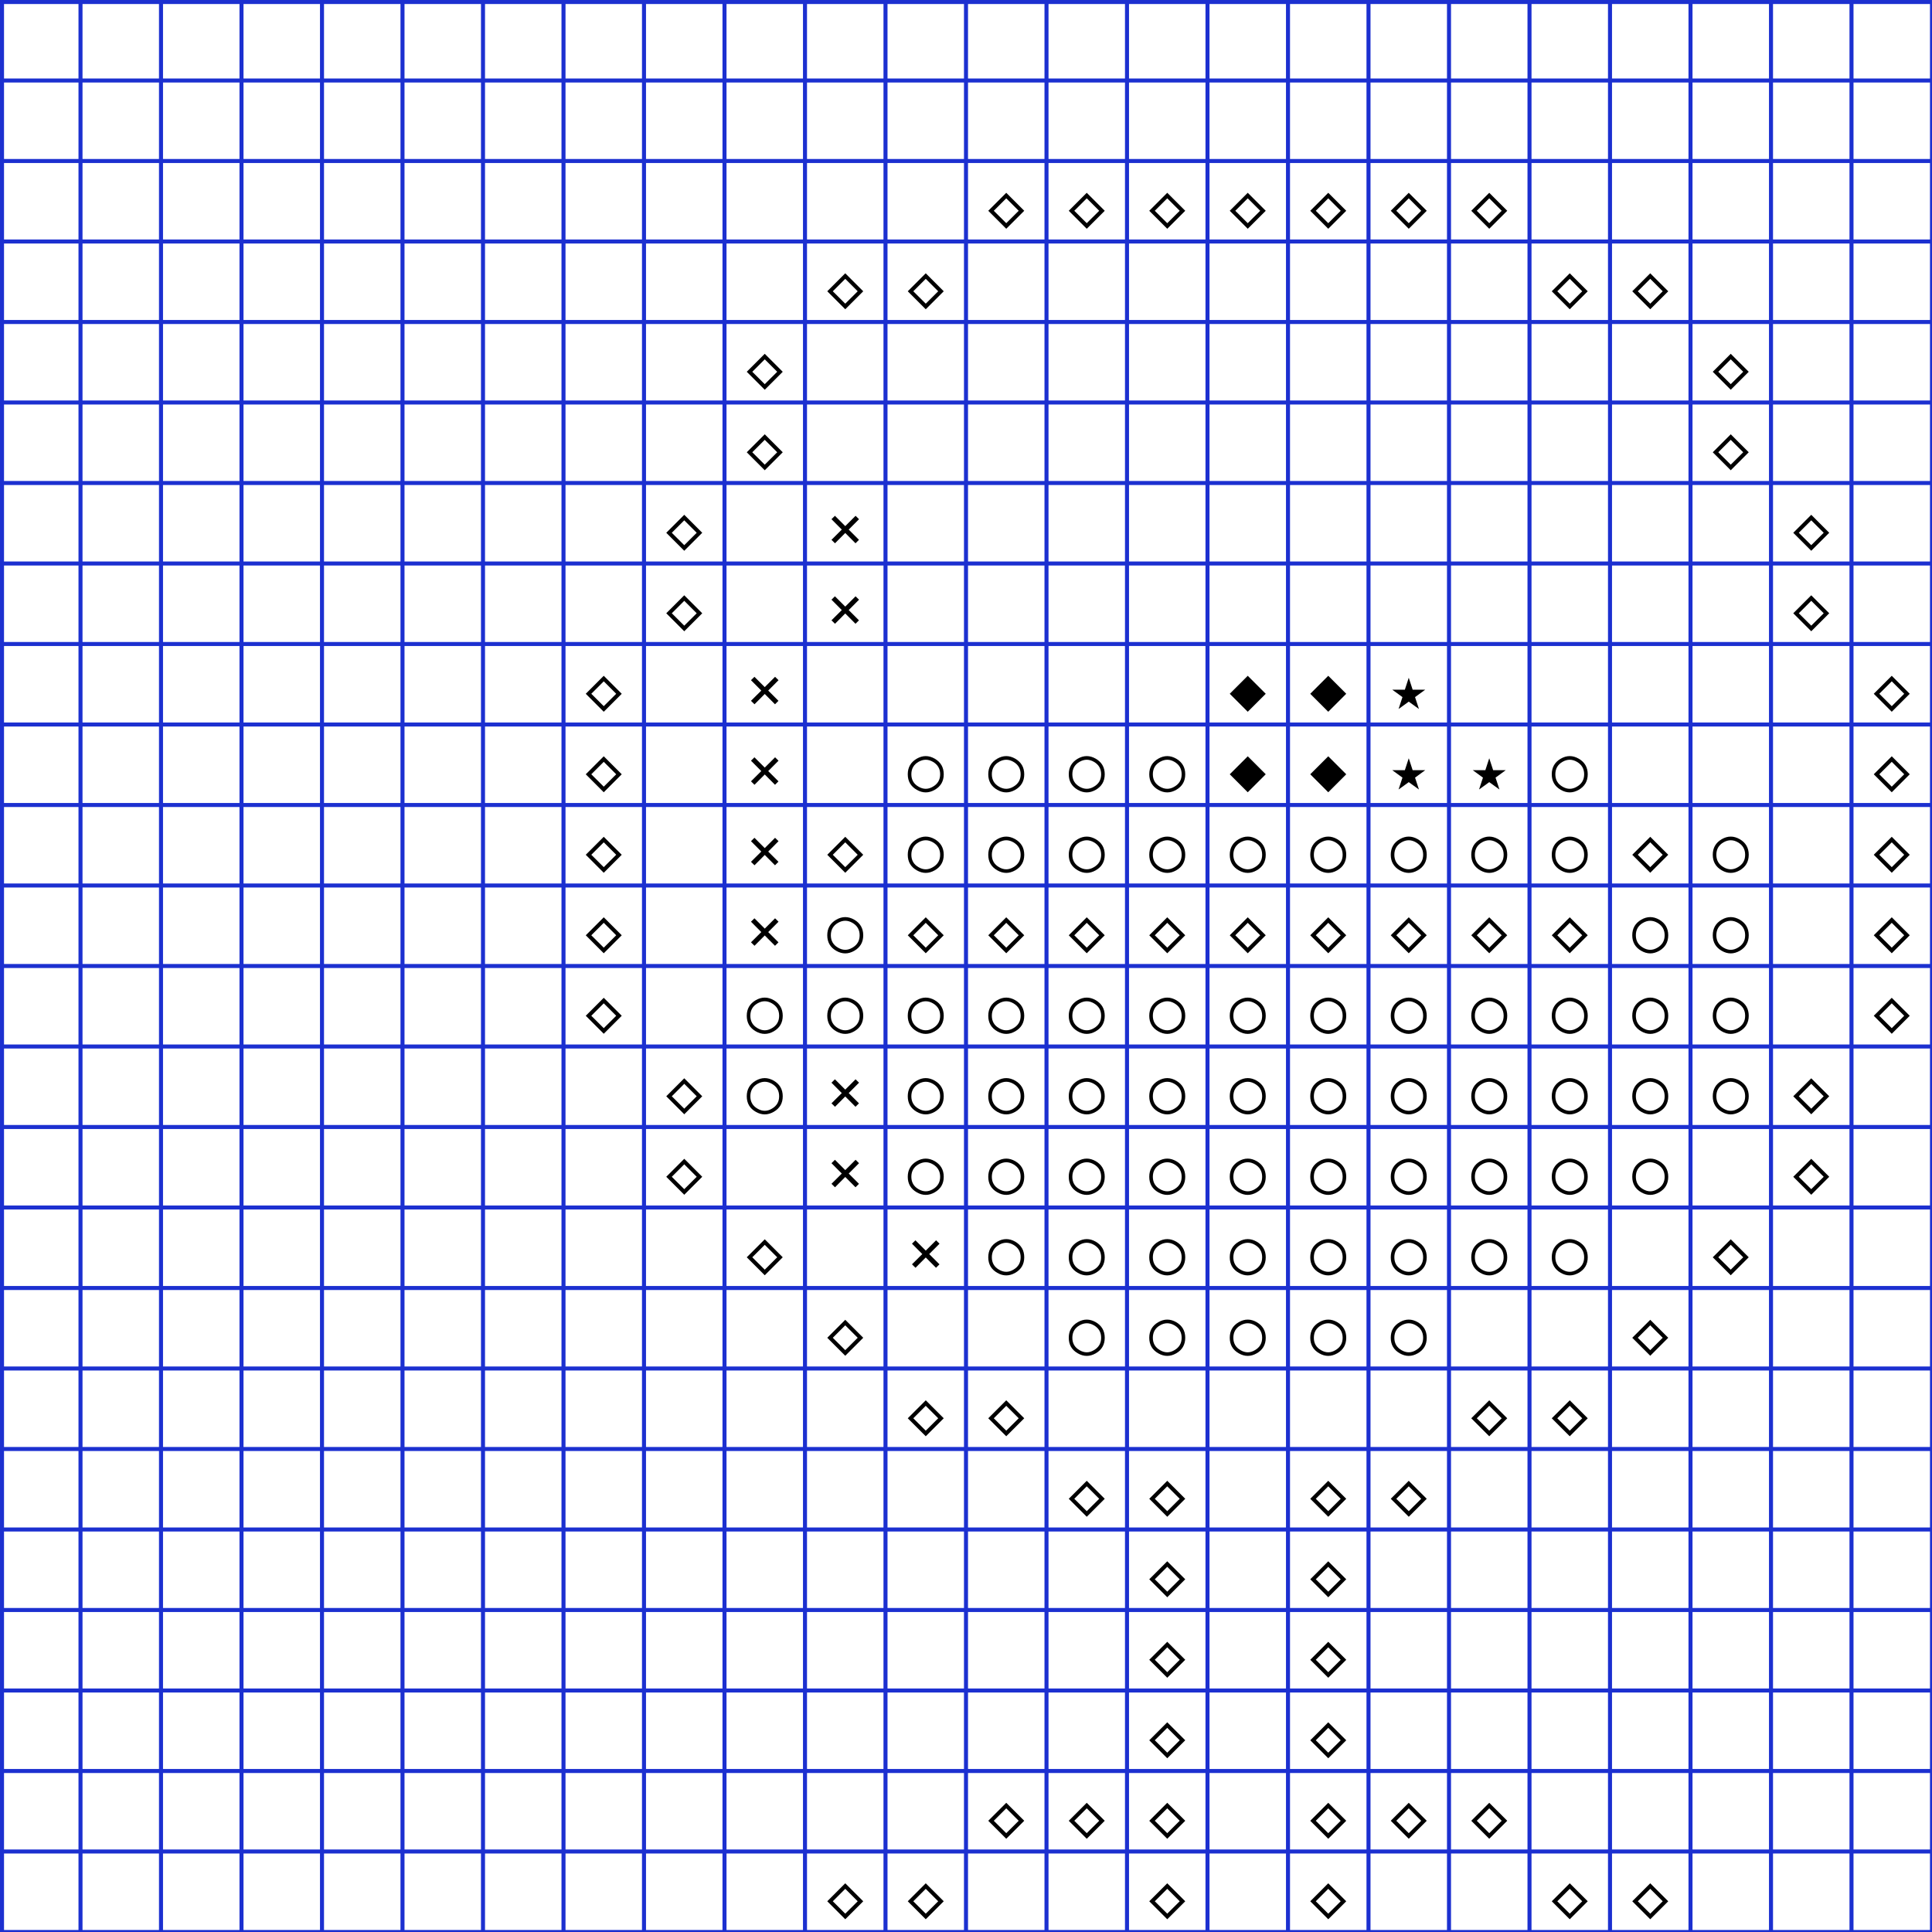
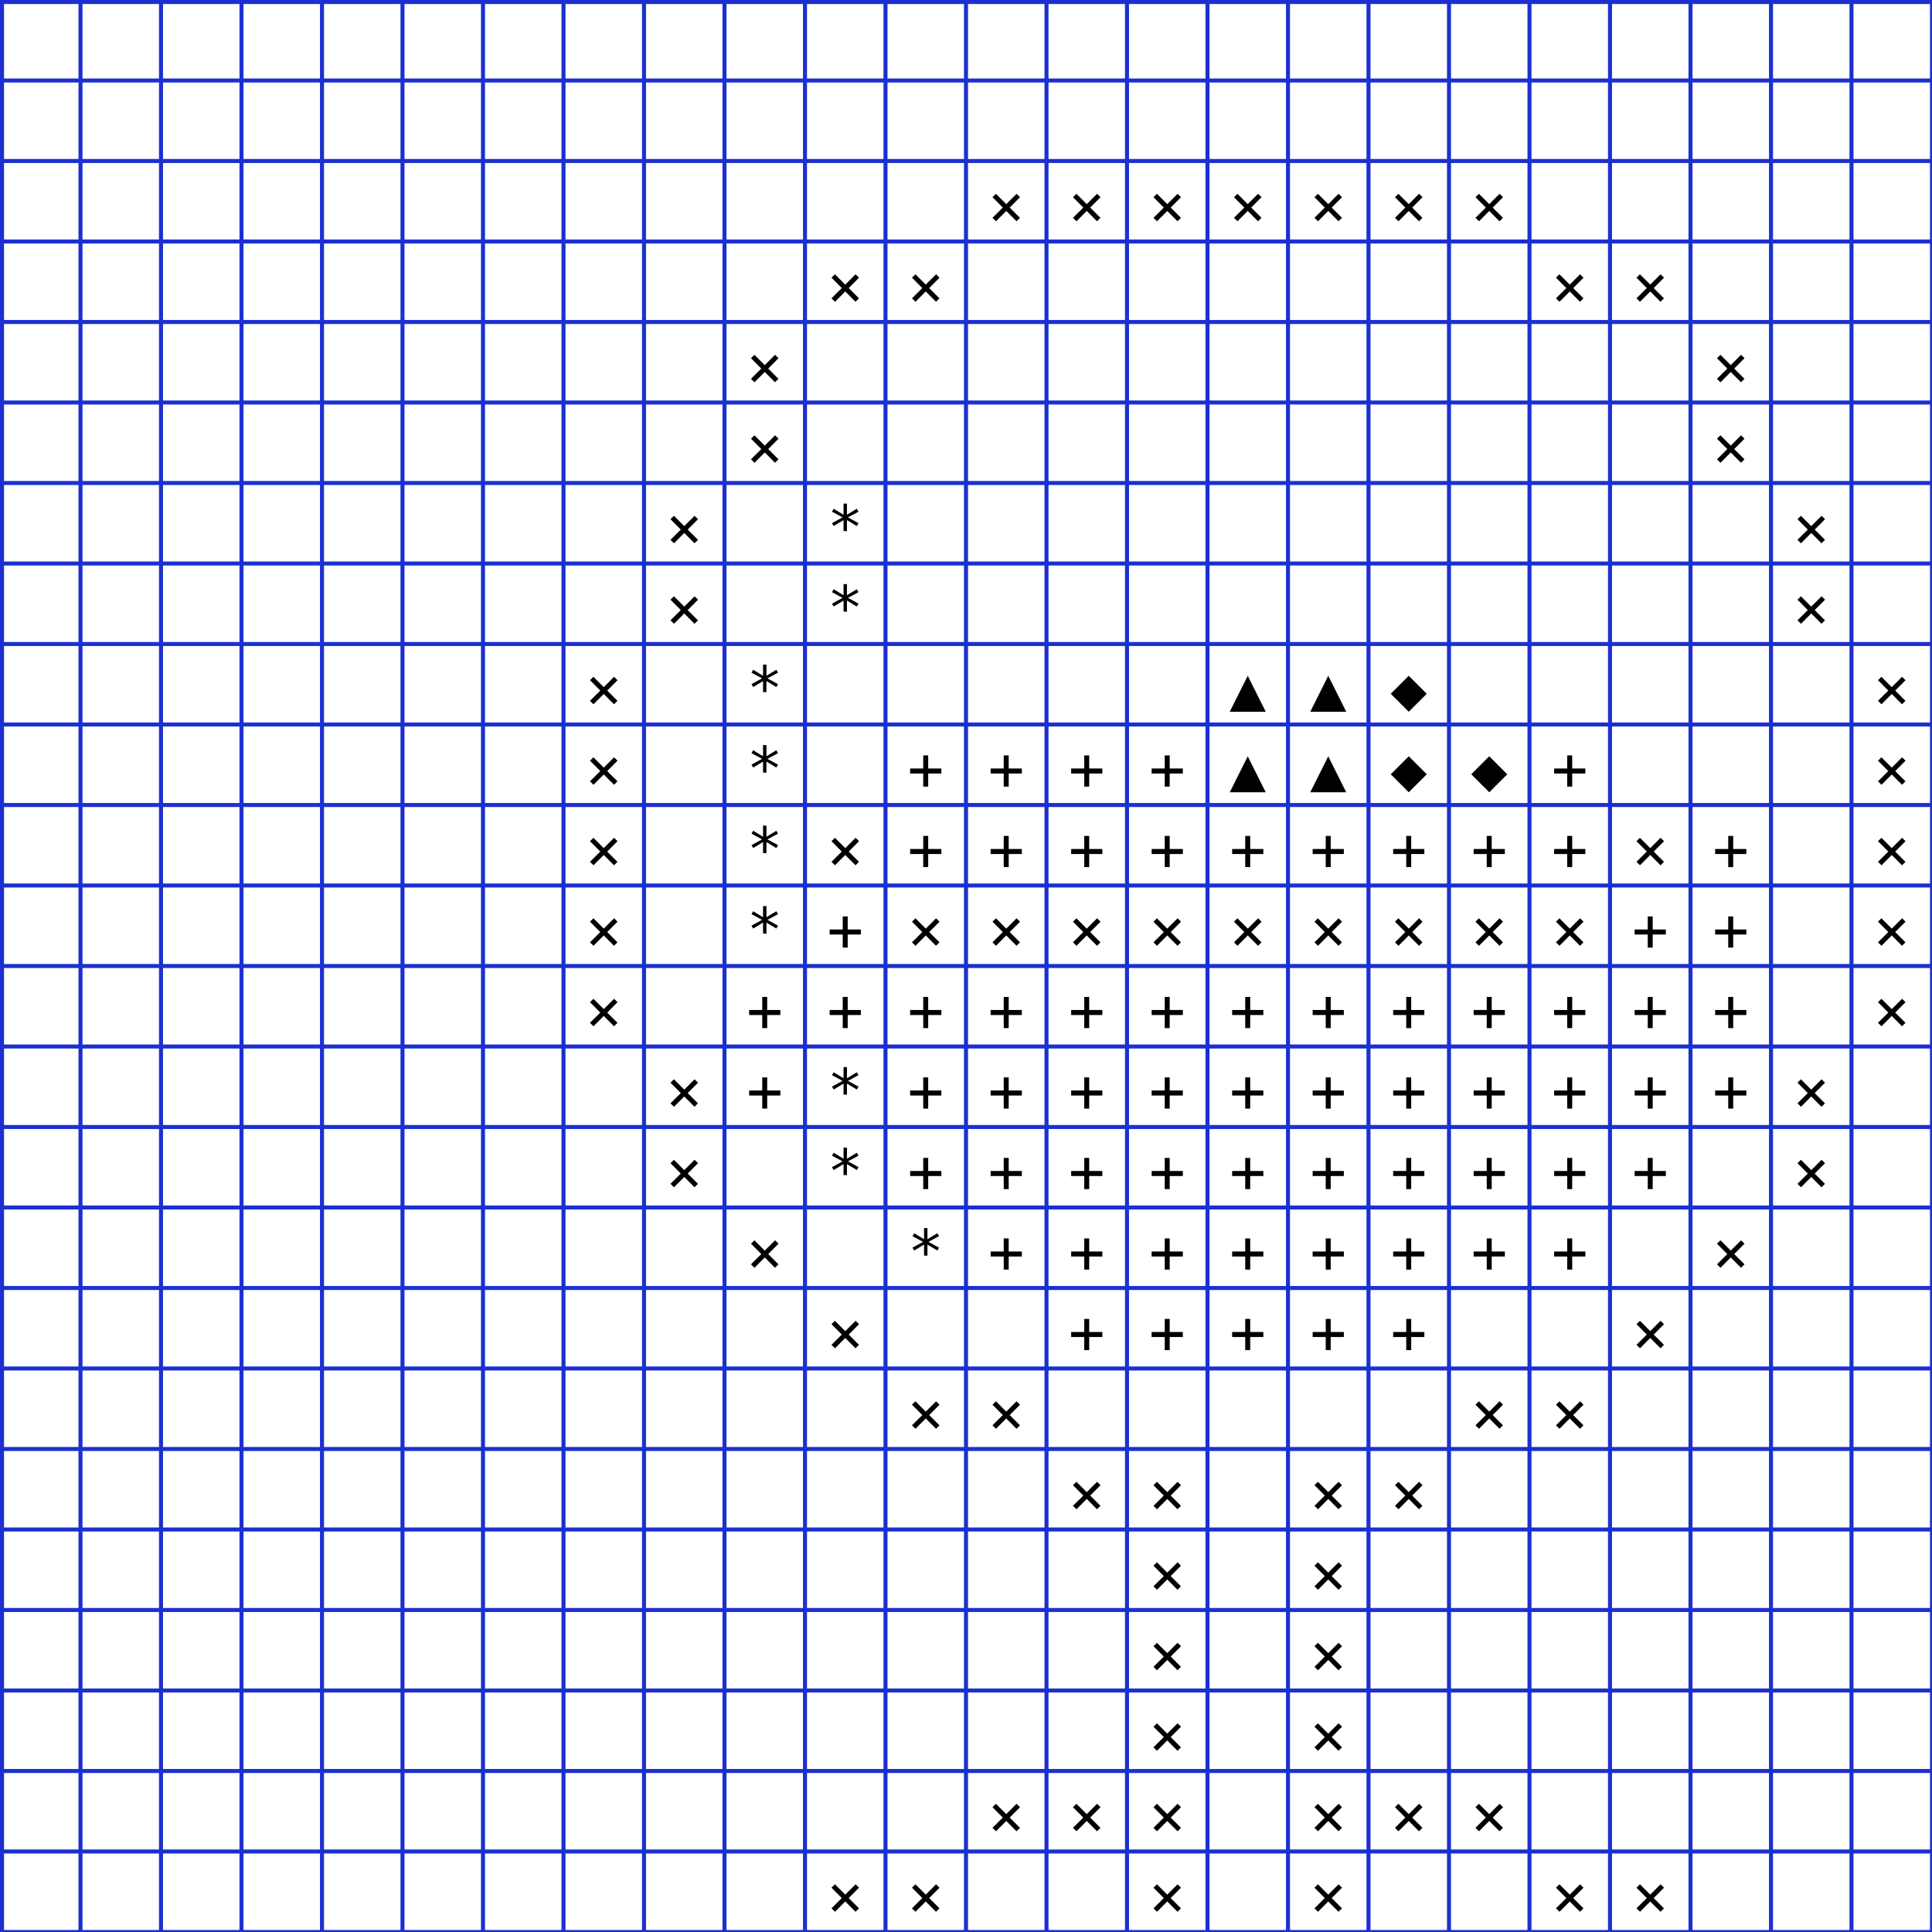
<svg xmlns="http://www.w3.org/2000/svg" width="480" height="480">
  <defs>
    <style>
      .symbol { font-family: monospace; font-size: 15px; text-anchor: middle; dominant-baseline: middle; }
    </style>
  </defs>
-   <text x="250" y="52" fill="#000000" class="symbol">◇</text>
-   <text x="270" y="52" fill="#000000" class="symbol">◇</text>
-   <text x="290" y="52" fill="#000000" class="symbol">◇</text>
-   <text x="310" y="52" fill="#000000" class="symbol">◇</text>
-   <text x="330" y="52" fill="#000000" class="symbol">◇</text>
-   <text x="350" y="52" fill="#000000" class="symbol">◇</text>
-   <text x="370" y="52" fill="#000000" class="symbol">◇</text>
-   <text x="210" y="72" fill="#000000" class="symbol">◇</text>
-   <text x="230" y="72" fill="#000000" class="symbol">◇</text>
-   <text x="390" y="72" fill="#000000" class="symbol">◇</text>
-   <text x="410" y="72" fill="#000000" class="symbol">◇</text>
-   <text x="190" y="92" fill="#000000" class="symbol">◇</text>
-   <text x="430" y="92" fill="#000000" class="symbol">◇</text>
-   <text x="190" y="112" fill="#000000" class="symbol">◇</text>
-   <text x="430" y="112" fill="#000000" class="symbol">◇</text>
-   <text x="170" y="132" fill="#000000" class="symbol">◇</text>
-   <text x="210" y="132" fill="#000000" class="symbol">×</text>
-   <text x="450" y="132" fill="#000000" class="symbol">◇</text>
-   <text x="170" y="152" fill="#000000" class="symbol">◇</text>
-   <text x="210" y="152" fill="#000000" class="symbol">×</text>
-   <text x="450" y="152" fill="#000000" class="symbol">◇</text>
-   <text x="150" y="172" fill="#000000" class="symbol">◇</text>
-   <text x="190" y="172" fill="#000000" class="symbol">×</text>
-   <text x="310" y="172" fill="#000000" class="symbol">◆</text>
-   <text x="330" y="172" fill="#000000" class="symbol">◆</text>
-   <text x="350" y="172" fill="#000000" class="symbol">★</text>
-   <text x="470" y="172" fill="#000000" class="symbol">◇</text>
-   <text x="150" y="192" fill="#000000" class="symbol">◇</text>
-   <text x="190" y="192" fill="#000000" class="symbol">×</text>
-   <text x="230" y="192" fill="#000000" class="symbol">○</text>
-   <text x="250" y="192" fill="#000000" class="symbol">○</text>
-   <text x="270" y="192" fill="#000000" class="symbol">○</text>
-   <text x="290" y="192" fill="#000000" class="symbol">○</text>
-   <text x="310" y="192" fill="#000000" class="symbol">◆</text>
-   <text x="330" y="192" fill="#000000" class="symbol">◆</text>
-   <text x="350" y="192" fill="#000000" class="symbol">★</text>
-   <text x="370" y="192" fill="#000000" class="symbol">★</text>
-   <text x="390" y="192" fill="#000000" class="symbol">○</text>
-   <text x="470" y="192" fill="#000000" class="symbol">◇</text>
-   <text x="150" y="212" fill="#000000" class="symbol">◇</text>
-   <text x="190" y="212" fill="#000000" class="symbol">×</text>
-   <text x="210" y="212" fill="#000000" class="symbol">◇</text>
-   <text x="230" y="212" fill="#000000" class="symbol">○</text>
-   <text x="250" y="212" fill="#000000" class="symbol">○</text>
-   <text x="270" y="212" fill="#000000" class="symbol">○</text>
-   <text x="290" y="212" fill="#000000" class="symbol">○</text>
-   <text x="310" y="212" fill="#000000" class="symbol">○</text>
-   <text x="330" y="212" fill="#000000" class="symbol">○</text>
-   <text x="350" y="212" fill="#000000" class="symbol">○</text>
-   <text x="370" y="212" fill="#000000" class="symbol">○</text>
-   <text x="390" y="212" fill="#000000" class="symbol">○</text>
-   <text x="410" y="212" fill="#000000" class="symbol">◇</text>
-   <text x="430" y="212" fill="#000000" class="symbol">○</text>
-   <text x="470" y="212" fill="#000000" class="symbol">◇</text>
-   <text x="150" y="232" fill="#000000" class="symbol">◇</text>
-   <text x="190" y="232" fill="#000000" class="symbol">×</text>
-   <text x="210" y="232" fill="#000000" class="symbol">○</text>
-   <text x="230" y="232" fill="#000000" class="symbol">◇</text>
-   <text x="250" y="232" fill="#000000" class="symbol">◇</text>
-   <text x="270" y="232" fill="#000000" class="symbol">◇</text>
-   <text x="290" y="232" fill="#000000" class="symbol">◇</text>
-   <text x="310" y="232" fill="#000000" class="symbol">◇</text>
-   <text x="330" y="232" fill="#000000" class="symbol">◇</text>
-   <text x="350" y="232" fill="#000000" class="symbol">◇</text>
-   <text x="370" y="232" fill="#000000" class="symbol">◇</text>
-   <text x="390" y="232" fill="#000000" class="symbol">◇</text>
-   <text x="410" y="232" fill="#000000" class="symbol">○</text>
-   <text x="430" y="232" fill="#000000" class="symbol">○</text>
-   <text x="470" y="232" fill="#000000" class="symbol">◇</text>
-   <text x="150" y="252" fill="#000000" class="symbol">◇</text>
-   <text x="190" y="252" fill="#000000" class="symbol">○</text>
-   <text x="210" y="252" fill="#000000" class="symbol">○</text>
-   <text x="230" y="252" fill="#000000" class="symbol">○</text>
-   <text x="250" y="252" fill="#000000" class="symbol">○</text>
-   <text x="270" y="252" fill="#000000" class="symbol">○</text>
-   <text x="290" y="252" fill="#000000" class="symbol">○</text>
-   <text x="310" y="252" fill="#000000" class="symbol">○</text>
-   <text x="330" y="252" fill="#000000" class="symbol">○</text>
-   <text x="350" y="252" fill="#000000" class="symbol">○</text>
-   <text x="370" y="252" fill="#000000" class="symbol">○</text>
-   <text x="390" y="252" fill="#000000" class="symbol">○</text>
-   <text x="410" y="252" fill="#000000" class="symbol">○</text>
-   <text x="430" y="252" fill="#000000" class="symbol">○</text>
-   <text x="470" y="252" fill="#000000" class="symbol">◇</text>
-   <text x="170" y="272" fill="#000000" class="symbol">◇</text>
-   <text x="190" y="272" fill="#000000" class="symbol">○</text>
-   <text x="210" y="272" fill="#000000" class="symbol">×</text>
-   <text x="230" y="272" fill="#000000" class="symbol">○</text>
-   <text x="250" y="272" fill="#000000" class="symbol">○</text>
-   <text x="270" y="272" fill="#000000" class="symbol">○</text>
-   <text x="290" y="272" fill="#000000" class="symbol">○</text>
-   <text x="310" y="272" fill="#000000" class="symbol">○</text>
-   <text x="330" y="272" fill="#000000" class="symbol">○</text>
-   <text x="350" y="272" fill="#000000" class="symbol">○</text>
-   <text x="370" y="272" fill="#000000" class="symbol">○</text>
-   <text x="390" y="272" fill="#000000" class="symbol">○</text>
-   <text x="410" y="272" fill="#000000" class="symbol">○</text>
-   <text x="430" y="272" fill="#000000" class="symbol">○</text>
-   <text x="450" y="272" fill="#000000" class="symbol">◇</text>
-   <text x="170" y="292" fill="#000000" class="symbol">◇</text>
-   <text x="210" y="292" fill="#000000" class="symbol">×</text>
-   <text x="230" y="292" fill="#000000" class="symbol">○</text>
-   <text x="250" y="292" fill="#000000" class="symbol">○</text>
-   <text x="270" y="292" fill="#000000" class="symbol">○</text>
-   <text x="290" y="292" fill="#000000" class="symbol">○</text>
-   <text x="310" y="292" fill="#000000" class="symbol">○</text>
-   <text x="330" y="292" fill="#000000" class="symbol">○</text>
-   <text x="350" y="292" fill="#000000" class="symbol">○</text>
-   <text x="370" y="292" fill="#000000" class="symbol">○</text>
-   <text x="390" y="292" fill="#000000" class="symbol">○</text>
-   <text x="410" y="292" fill="#000000" class="symbol">○</text>
-   <text x="450" y="292" fill="#000000" class="symbol">◇</text>
-   <text x="190" y="312" fill="#000000" class="symbol">◇</text>
-   <text x="230" y="312" fill="#000000" class="symbol">×</text>
-   <text x="250" y="312" fill="#000000" class="symbol">○</text>
-   <text x="270" y="312" fill="#000000" class="symbol">○</text>
-   <text x="290" y="312" fill="#000000" class="symbol">○</text>
-   <text x="310" y="312" fill="#000000" class="symbol">○</text>
-   <text x="330" y="312" fill="#000000" class="symbol">○</text>
-   <text x="350" y="312" fill="#000000" class="symbol">○</text>
-   <text x="370" y="312" fill="#000000" class="symbol">○</text>
-   <text x="390" y="312" fill="#000000" class="symbol">○</text>
-   <text x="430" y="312" fill="#000000" class="symbol">◇</text>
-   <text x="210" y="332" fill="#000000" class="symbol">◇</text>
-   <text x="270" y="332" fill="#000000" class="symbol">○</text>
-   <text x="290" y="332" fill="#000000" class="symbol">○</text>
-   <text x="310" y="332" fill="#000000" class="symbol">○</text>
-   <text x="330" y="332" fill="#000000" class="symbol">○</text>
-   <text x="350" y="332" fill="#000000" class="symbol">○</text>
-   <text x="410" y="332" fill="#000000" class="symbol">◇</text>
-   <text x="230" y="352" fill="#000000" class="symbol">◇</text>
-   <text x="250" y="352" fill="#000000" class="symbol">◇</text>
-   <text x="370" y="352" fill="#000000" class="symbol">◇</text>
-   <text x="390" y="352" fill="#000000" class="symbol">◇</text>
-   <text x="270" y="372" fill="#000000" class="symbol">◇</text>
-   <text x="290" y="372" fill="#000000" class="symbol">◇</text>
-   <text x="330" y="372" fill="#000000" class="symbol">◇</text>
-   <text x="350" y="372" fill="#000000" class="symbol">◇</text>
-   <text x="290" y="392" fill="#000000" class="symbol">◇</text>
-   <text x="330" y="392" fill="#000000" class="symbol">◇</text>
-   <text x="290" y="412" fill="#000000" class="symbol">◇</text>
-   <text x="330" y="412" fill="#000000" class="symbol">◇</text>
-   <text x="290" y="432" fill="#000000" class="symbol">◇</text>
-   <text x="330" y="432" fill="#000000" class="symbol">◇</text>
-   <text x="250" y="452" fill="#000000" class="symbol">◇</text>
-   <text x="270" y="452" fill="#000000" class="symbol">◇</text>
-   <text x="290" y="452" fill="#000000" class="symbol">◇</text>
-   <text x="330" y="452" fill="#000000" class="symbol">◇</text>
-   <text x="350" y="452" fill="#000000" class="symbol">◇</text>
-   <text x="370" y="452" fill="#000000" class="symbol">◇</text>
-   <text x="210" y="472" fill="#000000" class="symbol">◇</text>
-   <text x="230" y="472" fill="#000000" class="symbol">◇</text>
-   <text x="290" y="472" fill="#000000" class="symbol">◇</text>
-   <text x="330" y="472" fill="#000000" class="symbol">◇</text>
-   <text x="390" y="472" fill="#000000" class="symbol">◇</text>
-   <text x="410" y="472" fill="#000000" class="symbol">◇</text>
-   <text x="190" y="492" fill="#000000" class="symbol">◇</text>
-   <text x="270" y="492" fill="#000000" class="symbol">◇</text>
-   <text x="290" y="492" fill="#000000" class="symbol">×</text>
-   <text x="350" y="492" fill="#000000" class="symbol">◇</text>
-   <text x="430" y="492" fill="#000000" class="symbol">◇</text>
-   <text x="170" y="512" fill="#000000" class="symbol">◇</text>
-   <text x="250" y="512" fill="#000000" class="symbol">◇</text>
-   <text x="270" y="512" fill="#000000" class="symbol">×</text>
-   <text x="290" y="512" fill="#000000" class="symbol">×</text>
-   <text x="310" y="512" fill="#000000" class="symbol">×</text>
-   <text x="330" y="512" fill="#000000" class="symbol">×</text>
-   <text x="370" y="512" fill="#000000" class="symbol">◇</text>
-   <text x="450" y="512" fill="#000000" class="symbol">◇</text>
-   <text x="170" y="532" fill="#000000" class="symbol">◇</text>
-   <text x="210" y="532" fill="#000000" class="symbol">×</text>
-   <text x="450" y="532" fill="#000000" class="symbol">◇</text>
-   <text x="170" y="552" fill="#000000" class="symbol">◇</text>
-   <text x="190" y="552" fill="#000000" class="symbol">◇</text>
-   <text x="230" y="552" fill="#000000" class="symbol">×</text>
-   <text x="270" y="552" fill="#000000" class="symbol">×</text>
-   <text x="290" y="552" fill="#000000" class="symbol">×</text>
-   <text x="310" y="552" fill="#000000" class="symbol">×</text>
-   <text x="330" y="552" fill="#000000" class="symbol">×</text>
-   <text x="350" y="552" fill="#000000" class="symbol">×</text>
-   <text x="430" y="552" fill="#000000" class="symbol">◇</text>
-   <text x="450" y="552" fill="#000000" class="symbol">◇</text>
-   <text x="190" y="572" fill="#000000" class="symbol">◇</text>
-   <text x="210" y="572" fill="#000000" class="symbol">◇</text>
-   <text x="230" y="572" fill="#000000" class="symbol">◇</text>
-   <text x="390" y="572" fill="#000000" class="symbol">◇</text>
-   <text x="410" y="572" fill="#000000" class="symbol">◇</text>
-   <text x="430" y="572" fill="#000000" class="symbol">◇</text>
-   <text x="210" y="592" fill="#000000" class="symbol">◇</text>
-   <text x="230" y="592" fill="#000000" class="symbol">◇</text>
-   <text x="250" y="592" fill="#000000" class="symbol">◇</text>
-   <text x="270" y="592" fill="#000000" class="symbol">◇</text>
-   <text x="290" y="592" fill="#000000" class="symbol">◇</text>
-   <text x="310" y="592" fill="#000000" class="symbol">◇</text>
-   <text x="330" y="592" fill="#000000" class="symbol">◇</text>
-   <text x="350" y="592" fill="#000000" class="symbol">◇</text>
-   <text x="370" y="592" fill="#000000" class="symbol">◇</text>
-   <text x="390" y="592" fill="#000000" class="symbol">◇</text>
-   <text x="410" y="592" fill="#000000" class="symbol">◇</text>
-   <text x="250" y="612" fill="#000000" class="symbol">◇</text>
-   <text x="270" y="612" fill="#000000" class="symbol">◇</text>
-   <text x="290" y="612" fill="#000000" class="symbol">◇</text>
-   <text x="310" y="612" fill="#000000" class="symbol">◇</text>
-   <text x="330" y="612" fill="#000000" class="symbol">◇</text>
-   <text x="350" y="612" fill="#000000" class="symbol">◇</text>
-   <text x="370" y="612" fill="#000000" class="symbol">◇</text>
+   <text x="250" y="52" fill="#000000" class="symbol">×</text>
+   <text x="270" y="52" fill="#000000" class="symbol">×</text>
+   <text x="290" y="52" fill="#000000" class="symbol">×</text>
+   <text x="310" y="52" fill="#000000" class="symbol">×</text>
+   <text x="330" y="52" fill="#000000" class="symbol">×</text>
+   <text x="350" y="52" fill="#000000" class="symbol">×</text>
+   <text x="370" y="52" fill="#000000" class="symbol">×</text>
+   <text x="210" y="72" fill="#000000" class="symbol">×</text>
+   <text x="230" y="72" fill="#000000" class="symbol">×</text>
+   <text x="390" y="72" fill="#000000" class="symbol">×</text>
+   <text x="410" y="72" fill="#000000" class="symbol">×</text>
+   <text x="190" y="92" fill="#000000" class="symbol">×</text>
+   <text x="430" y="92" fill="#000000" class="symbol">×</text>
+   <text x="190" y="112" fill="#000000" class="symbol">×</text>
+   <text x="430" y="112" fill="#000000" class="symbol">×</text>
+   <text x="170" y="132" fill="#000000" class="symbol">×</text>
+   <text x="210" y="132" fill="#000000" class="symbol">*</text>
+   <text x="450" y="132" fill="#000000" class="symbol">×</text>
+   <text x="170" y="152" fill="#000000" class="symbol">×</text>
+   <text x="210" y="152" fill="#000000" class="symbol">*</text>
+   <text x="450" y="152" fill="#000000" class="symbol">×</text>
+   <text x="150" y="172" fill="#000000" class="symbol">×</text>
+   <text x="190" y="172" fill="#000000" class="symbol">*</text>
+   <text x="310" y="172" fill="#000000" class="symbol">▲</text>
+   <text x="330" y="172" fill="#000000" class="symbol">▲</text>
+   <text x="350" y="172" fill="#000000" class="symbol">◆</text>
+   <text x="470" y="172" fill="#000000" class="symbol">×</text>
+   <text x="150" y="192" fill="#000000" class="symbol">×</text>
+   <text x="190" y="192" fill="#000000" class="symbol">*</text>
+   <text x="230" y="192" fill="#000000" class="symbol">+</text>
+   <text x="250" y="192" fill="#000000" class="symbol">+</text>
+   <text x="270" y="192" fill="#000000" class="symbol">+</text>
+   <text x="290" y="192" fill="#000000" class="symbol">+</text>
+   <text x="310" y="192" fill="#000000" class="symbol">▲</text>
+   <text x="330" y="192" fill="#000000" class="symbol">▲</text>
+   <text x="350" y="192" fill="#000000" class="symbol">◆</text>
+   <text x="370" y="192" fill="#000000" class="symbol">◆</text>
+   <text x="390" y="192" fill="#000000" class="symbol">+</text>
+   <text x="470" y="192" fill="#000000" class="symbol">×</text>
+   <text x="150" y="212" fill="#000000" class="symbol">×</text>
+   <text x="190" y="212" fill="#000000" class="symbol">*</text>
+   <text x="210" y="212" fill="#000000" class="symbol">×</text>
+   <text x="230" y="212" fill="#000000" class="symbol">+</text>
+   <text x="250" y="212" fill="#000000" class="symbol">+</text>
+   <text x="270" y="212" fill="#000000" class="symbol">+</text>
+   <text x="290" y="212" fill="#000000" class="symbol">+</text>
+   <text x="310" y="212" fill="#000000" class="symbol">+</text>
+   <text x="330" y="212" fill="#000000" class="symbol">+</text>
+   <text x="350" y="212" fill="#000000" class="symbol">+</text>
+   <text x="370" y="212" fill="#000000" class="symbol">+</text>
+   <text x="390" y="212" fill="#000000" class="symbol">+</text>
+   <text x="410" y="212" fill="#000000" class="symbol">×</text>
+   <text x="430" y="212" fill="#000000" class="symbol">+</text>
+   <text x="470" y="212" fill="#000000" class="symbol">×</text>
+   <text x="150" y="232" fill="#000000" class="symbol">×</text>
+   <text x="190" y="232" fill="#000000" class="symbol">*</text>
+   <text x="210" y="232" fill="#000000" class="symbol">+</text>
+   <text x="230" y="232" fill="#000000" class="symbol">×</text>
+   <text x="250" y="232" fill="#000000" class="symbol">×</text>
+   <text x="270" y="232" fill="#000000" class="symbol">×</text>
+   <text x="290" y="232" fill="#000000" class="symbol">×</text>
+   <text x="310" y="232" fill="#000000" class="symbol">×</text>
+   <text x="330" y="232" fill="#000000" class="symbol">×</text>
+   <text x="350" y="232" fill="#000000" class="symbol">×</text>
+   <text x="370" y="232" fill="#000000" class="symbol">×</text>
+   <text x="390" y="232" fill="#000000" class="symbol">×</text>
+   <text x="410" y="232" fill="#000000" class="symbol">+</text>
+   <text x="430" y="232" fill="#000000" class="symbol">+</text>
+   <text x="470" y="232" fill="#000000" class="symbol">×</text>
+   <text x="150" y="252" fill="#000000" class="symbol">×</text>
+   <text x="190" y="252" fill="#000000" class="symbol">+</text>
+   <text x="210" y="252" fill="#000000" class="symbol">+</text>
+   <text x="230" y="252" fill="#000000" class="symbol">+</text>
+   <text x="250" y="252" fill="#000000" class="symbol">+</text>
+   <text x="270" y="252" fill="#000000" class="symbol">+</text>
+   <text x="290" y="252" fill="#000000" class="symbol">+</text>
+   <text x="310" y="252" fill="#000000" class="symbol">+</text>
+   <text x="330" y="252" fill="#000000" class="symbol">+</text>
+   <text x="350" y="252" fill="#000000" class="symbol">+</text>
+   <text x="370" y="252" fill="#000000" class="symbol">+</text>
+   <text x="390" y="252" fill="#000000" class="symbol">+</text>
+   <text x="410" y="252" fill="#000000" class="symbol">+</text>
+   <text x="430" y="252" fill="#000000" class="symbol">+</text>
+   <text x="470" y="252" fill="#000000" class="symbol">×</text>
+   <text x="170" y="272" fill="#000000" class="symbol">×</text>
+   <text x="190" y="272" fill="#000000" class="symbol">+</text>
+   <text x="210" y="272" fill="#000000" class="symbol">*</text>
+   <text x="230" y="272" fill="#000000" class="symbol">+</text>
+   <text x="250" y="272" fill="#000000" class="symbol">+</text>
+   <text x="270" y="272" fill="#000000" class="symbol">+</text>
+   <text x="290" y="272" fill="#000000" class="symbol">+</text>
+   <text x="310" y="272" fill="#000000" class="symbol">+</text>
+   <text x="330" y="272" fill="#000000" class="symbol">+</text>
+   <text x="350" y="272" fill="#000000" class="symbol">+</text>
+   <text x="370" y="272" fill="#000000" class="symbol">+</text>
+   <text x="390" y="272" fill="#000000" class="symbol">+</text>
+   <text x="410" y="272" fill="#000000" class="symbol">+</text>
+   <text x="430" y="272" fill="#000000" class="symbol">+</text>
+   <text x="450" y="272" fill="#000000" class="symbol">×</text>
+   <text x="170" y="292" fill="#000000" class="symbol">×</text>
+   <text x="210" y="292" fill="#000000" class="symbol">*</text>
+   <text x="230" y="292" fill="#000000" class="symbol">+</text>
+   <text x="250" y="292" fill="#000000" class="symbol">+</text>
+   <text x="270" y="292" fill="#000000" class="symbol">+</text>
+   <text x="290" y="292" fill="#000000" class="symbol">+</text>
+   <text x="310" y="292" fill="#000000" class="symbol">+</text>
+   <text x="330" y="292" fill="#000000" class="symbol">+</text>
+   <text x="350" y="292" fill="#000000" class="symbol">+</text>
+   <text x="370" y="292" fill="#000000" class="symbol">+</text>
+   <text x="390" y="292" fill="#000000" class="symbol">+</text>
+   <text x="410" y="292" fill="#000000" class="symbol">+</text>
+   <text x="450" y="292" fill="#000000" class="symbol">×</text>
+   <text x="190" y="312" fill="#000000" class="symbol">×</text>
+   <text x="230" y="312" fill="#000000" class="symbol">*</text>
+   <text x="250" y="312" fill="#000000" class="symbol">+</text>
+   <text x="270" y="312" fill="#000000" class="symbol">+</text>
+   <text x="290" y="312" fill="#000000" class="symbol">+</text>
+   <text x="310" y="312" fill="#000000" class="symbol">+</text>
+   <text x="330" y="312" fill="#000000" class="symbol">+</text>
+   <text x="350" y="312" fill="#000000" class="symbol">+</text>
+   <text x="370" y="312" fill="#000000" class="symbol">+</text>
+   <text x="390" y="312" fill="#000000" class="symbol">+</text>
+   <text x="430" y="312" fill="#000000" class="symbol">×</text>
+   <text x="210" y="332" fill="#000000" class="symbol">×</text>
+   <text x="270" y="332" fill="#000000" class="symbol">+</text>
+   <text x="290" y="332" fill="#000000" class="symbol">+</text>
+   <text x="310" y="332" fill="#000000" class="symbol">+</text>
+   <text x="330" y="332" fill="#000000" class="symbol">+</text>
+   <text x="350" y="332" fill="#000000" class="symbol">+</text>
+   <text x="410" y="332" fill="#000000" class="symbol">×</text>
+   <text x="230" y="352" fill="#000000" class="symbol">×</text>
+   <text x="250" y="352" fill="#000000" class="symbol">×</text>
+   <text x="370" y="352" fill="#000000" class="symbol">×</text>
+   <text x="390" y="352" fill="#000000" class="symbol">×</text>
+   <text x="270" y="372" fill="#000000" class="symbol">×</text>
+   <text x="290" y="372" fill="#000000" class="symbol">×</text>
+   <text x="330" y="372" fill="#000000" class="symbol">×</text>
+   <text x="350" y="372" fill="#000000" class="symbol">×</text>
+   <text x="290" y="392" fill="#000000" class="symbol">×</text>
+   <text x="330" y="392" fill="#000000" class="symbol">×</text>
+   <text x="290" y="412" fill="#000000" class="symbol">×</text>
+   <text x="330" y="412" fill="#000000" class="symbol">×</text>
+   <text x="290" y="432" fill="#000000" class="symbol">×</text>
+   <text x="330" y="432" fill="#000000" class="symbol">×</text>
+   <text x="250" y="452" fill="#000000" class="symbol">×</text>
+   <text x="270" y="452" fill="#000000" class="symbol">×</text>
+   <text x="290" y="452" fill="#000000" class="symbol">×</text>
+   <text x="330" y="452" fill="#000000" class="symbol">×</text>
+   <text x="350" y="452" fill="#000000" class="symbol">×</text>
+   <text x="370" y="452" fill="#000000" class="symbol">×</text>
+   <text x="210" y="472" fill="#000000" class="symbol">×</text>
+   <text x="230" y="472" fill="#000000" class="symbol">×</text>
+   <text x="290" y="472" fill="#000000" class="symbol">×</text>
+   <text x="330" y="472" fill="#000000" class="symbol">×</text>
+   <text x="390" y="472" fill="#000000" class="symbol">×</text>
+   <text x="410" y="472" fill="#000000" class="symbol">×</text>
+   <text x="190" y="492" fill="#000000" class="symbol">×</text>
+   <text x="270" y="492" fill="#000000" class="symbol">×</text>
+   <text x="290" y="492" fill="#000000" class="symbol">*</text>
+   <text x="350" y="492" fill="#000000" class="symbol">×</text>
+   <text x="430" y="492" fill="#000000" class="symbol">×</text>
+   <text x="170" y="512" fill="#000000" class="symbol">×</text>
+   <text x="250" y="512" fill="#000000" class="symbol">×</text>
+   <text x="270" y="512" fill="#000000" class="symbol">*</text>
+   <text x="290" y="512" fill="#000000" class="symbol">*</text>
+   <text x="310" y="512" fill="#000000" class="symbol">*</text>
+   <text x="330" y="512" fill="#000000" class="symbol">*</text>
+   <text x="370" y="512" fill="#000000" class="symbol">×</text>
+   <text x="450" y="512" fill="#000000" class="symbol">×</text>
+   <text x="170" y="532" fill="#000000" class="symbol">×</text>
+   <text x="210" y="532" fill="#000000" class="symbol">*</text>
+   <text x="450" y="532" fill="#000000" class="symbol">×</text>
+   <text x="170" y="552" fill="#000000" class="symbol">×</text>
+   <text x="190" y="552" fill="#000000" class="symbol">×</text>
+   <text x="230" y="552" fill="#000000" class="symbol">*</text>
+   <text x="270" y="552" fill="#000000" class="symbol">*</text>
+   <text x="290" y="552" fill="#000000" class="symbol">*</text>
+   <text x="310" y="552" fill="#000000" class="symbol">*</text>
+   <text x="330" y="552" fill="#000000" class="symbol">*</text>
+   <text x="350" y="552" fill="#000000" class="symbol">*</text>
+   <text x="430" y="552" fill="#000000" class="symbol">×</text>
+   <text x="450" y="552" fill="#000000" class="symbol">×</text>
+   <text x="190" y="572" fill="#000000" class="symbol">×</text>
+   <text x="210" y="572" fill="#000000" class="symbol">×</text>
+   <text x="230" y="572" fill="#000000" class="symbol">×</text>
+   <text x="390" y="572" fill="#000000" class="symbol">×</text>
+   <text x="410" y="572" fill="#000000" class="symbol">×</text>
+   <text x="430" y="572" fill="#000000" class="symbol">×</text>
+   <text x="210" y="592" fill="#000000" class="symbol">×</text>
+   <text x="230" y="592" fill="#000000" class="symbol">×</text>
+   <text x="250" y="592" fill="#000000" class="symbol">×</text>
+   <text x="270" y="592" fill="#000000" class="symbol">×</text>
+   <text x="290" y="592" fill="#000000" class="symbol">×</text>
+   <text x="310" y="592" fill="#000000" class="symbol">×</text>
+   <text x="330" y="592" fill="#000000" class="symbol">×</text>
+   <text x="350" y="592" fill="#000000" class="symbol">×</text>
+   <text x="370" y="592" fill="#000000" class="symbol">×</text>
+   <text x="390" y="592" fill="#000000" class="symbol">×</text>
+   <text x="410" y="592" fill="#000000" class="symbol">×</text>
+   <text x="250" y="612" fill="#000000" class="symbol">×</text>
+   <text x="270" y="612" fill="#000000" class="symbol">×</text>
+   <text x="290" y="612" fill="#000000" class="symbol">×</text>
+   <text x="310" y="612" fill="#000000" class="symbol">×</text>
+   <text x="330" y="612" fill="#000000" class="symbol">×</text>
+   <text x="350" y="612" fill="#000000" class="symbol">×</text>
+   <text x="370" y="612" fill="#000000" class="symbol">×</text>
  <line x1="0" y1="0" x2="0" y2="640" stroke="#1c30d0" stroke-width="2" />
  <line x1="20" y1="0" x2="20" y2="640" stroke="#1c30d0" stroke-width="1" />
  <line x1="40" y1="0" x2="40" y2="640" stroke="#1c30d0" stroke-width="1" />
  <line x1="60" y1="0" x2="60" y2="640" stroke="#1c30d0" stroke-width="1" />
  <line x1="80" y1="0" x2="80" y2="640" stroke="#1c30d0" stroke-width="1" />
  <line x1="100" y1="0" x2="100" y2="640" stroke="#1c30d0" stroke-width="1" />
  <line x1="120" y1="0" x2="120" y2="640" stroke="#1c30d0" stroke-width="1" />
  <line x1="140" y1="0" x2="140" y2="640" stroke="#1c30d0" stroke-width="1" />
  <line x1="160" y1="0" x2="160" y2="640" stroke="#1c30d0" stroke-width="1" />
  <line x1="180" y1="0" x2="180" y2="640" stroke="#1c30d0" stroke-width="1" />
  <line x1="200" y1="0" x2="200" y2="640" stroke="#1c30d0" stroke-width="1" />
  <line x1="220" y1="0" x2="220" y2="640" stroke="#1c30d0" stroke-width="1" />
  <line x1="240" y1="0" x2="240" y2="640" stroke="#1c30d0" stroke-width="1" />
  <line x1="260" y1="0" x2="260" y2="640" stroke="#1c30d0" stroke-width="1" />
  <line x1="280" y1="0" x2="280" y2="640" stroke="#1c30d0" stroke-width="1" />
  <line x1="300" y1="0" x2="300" y2="640" stroke="#1c30d0" stroke-width="1" />
  <line x1="320" y1="0" x2="320" y2="640" stroke="#1c30d0" stroke-width="1" />
  <line x1="340" y1="0" x2="340" y2="640" stroke="#1c30d0" stroke-width="1" />
  <line x1="360" y1="0" x2="360" y2="640" stroke="#1c30d0" stroke-width="1" />
  <line x1="380" y1="0" x2="380" y2="640" stroke="#1c30d0" stroke-width="1" />
  <line x1="400" y1="0" x2="400" y2="640" stroke="#1c30d0" stroke-width="1" />
  <line x1="420" y1="0" x2="420" y2="640" stroke="#1c30d0" stroke-width="1" />
  <line x1="440" y1="0" x2="440" y2="640" stroke="#1c30d0" stroke-width="1" />
  <line x1="460" y1="0" x2="460" y2="640" stroke="#1c30d0" stroke-width="1" />
  <line x1="480" y1="0" x2="480" y2="640" stroke="#1c30d0" stroke-width="1" />
  <line x1="500" y1="0" x2="500" y2="640" stroke="#1c30d0" stroke-width="1" />
  <line x1="520" y1="0" x2="520" y2="640" stroke="#1c30d0" stroke-width="1" />
  <line x1="540" y1="0" x2="540" y2="640" stroke="#1c30d0" stroke-width="1" />
  <line x1="560" y1="0" x2="560" y2="640" stroke="#1c30d0" stroke-width="1" />
  <line x1="580" y1="0" x2="580" y2="640" stroke="#1c30d0" stroke-width="1" />
  <line x1="600" y1="0" x2="600" y2="640" stroke="#1c30d0" stroke-width="1" />
  <line x1="620" y1="0" x2="620" y2="640" stroke="#1c30d0" stroke-width="1" />
  <line x1="640" y1="0" x2="640" y2="640" stroke="#1c30d0" stroke-width="2" />
  <line x1="0" y1="0" x2="640" y2="0" stroke="#1c30d0" stroke-width="2" />
  <line x1="0" y1="20" x2="640" y2="20" stroke="#1c30d0" stroke-width="1" />
  <line x1="0" y1="40" x2="640" y2="40" stroke="#1c30d0" stroke-width="1" />
  <line x1="0" y1="60" x2="640" y2="60" stroke="#1c30d0" stroke-width="1" />
  <line x1="0" y1="80" x2="640" y2="80" stroke="#1c30d0" stroke-width="1" />
  <line x1="0" y1="100" x2="640" y2="100" stroke="#1c30d0" stroke-width="1" />
  <line x1="0" y1="120" x2="640" y2="120" stroke="#1c30d0" stroke-width="1" />
  <line x1="0" y1="140" x2="640" y2="140" stroke="#1c30d0" stroke-width="1" />
  <line x1="0" y1="160" x2="640" y2="160" stroke="#1c30d0" stroke-width="1" />
  <line x1="0" y1="180" x2="640" y2="180" stroke="#1c30d0" stroke-width="1" />
  <line x1="0" y1="200" x2="640" y2="200" stroke="#1c30d0" stroke-width="1" />
  <line x1="0" y1="220" x2="640" y2="220" stroke="#1c30d0" stroke-width="1" />
  <line x1="0" y1="240" x2="640" y2="240" stroke="#1c30d0" stroke-width="1" />
  <line x1="0" y1="260" x2="640" y2="260" stroke="#1c30d0" stroke-width="1" />
  <line x1="0" y1="280" x2="640" y2="280" stroke="#1c30d0" stroke-width="1" />
  <line x1="0" y1="300" x2="640" y2="300" stroke="#1c30d0" stroke-width="1" />
  <line x1="0" y1="320" x2="640" y2="320" stroke="#1c30d0" stroke-width="1" />
  <line x1="0" y1="340" x2="640" y2="340" stroke="#1c30d0" stroke-width="1" />
  <line x1="0" y1="360" x2="640" y2="360" stroke="#1c30d0" stroke-width="1" />
  <line x1="0" y1="380" x2="640" y2="380" stroke="#1c30d0" stroke-width="1" />
  <line x1="0" y1="400" x2="640" y2="400" stroke="#1c30d0" stroke-width="1" />
  <line x1="0" y1="420" x2="640" y2="420" stroke="#1c30d0" stroke-width="1" />
  <line x1="0" y1="440" x2="640" y2="440" stroke="#1c30d0" stroke-width="1" />
  <line x1="0" y1="460" x2="640" y2="460" stroke="#1c30d0" stroke-width="1" />
  <line x1="0" y1="480" x2="640" y2="480" stroke="#1c30d0" stroke-width="1" />
  <line x1="0" y1="500" x2="640" y2="500" stroke="#1c30d0" stroke-width="1" />
  <line x1="0" y1="520" x2="640" y2="520" stroke="#1c30d0" stroke-width="1" />
  <line x1="0" y1="540" x2="640" y2="540" stroke="#1c30d0" stroke-width="1" />
  <line x1="0" y1="560" x2="640" y2="560" stroke="#1c30d0" stroke-width="1" />
  <line x1="0" y1="580" x2="640" y2="580" stroke="#1c30d0" stroke-width="1" />
  <line x1="0" y1="600" x2="640" y2="600" stroke="#1c30d0" stroke-width="1" />
  <line x1="0" y1="620" x2="640" y2="620" stroke="#1c30d0" stroke-width="1" />
  <line x1="0" y1="640" x2="640" y2="640" stroke="#1c30d0" stroke-width="2" />
</svg>
